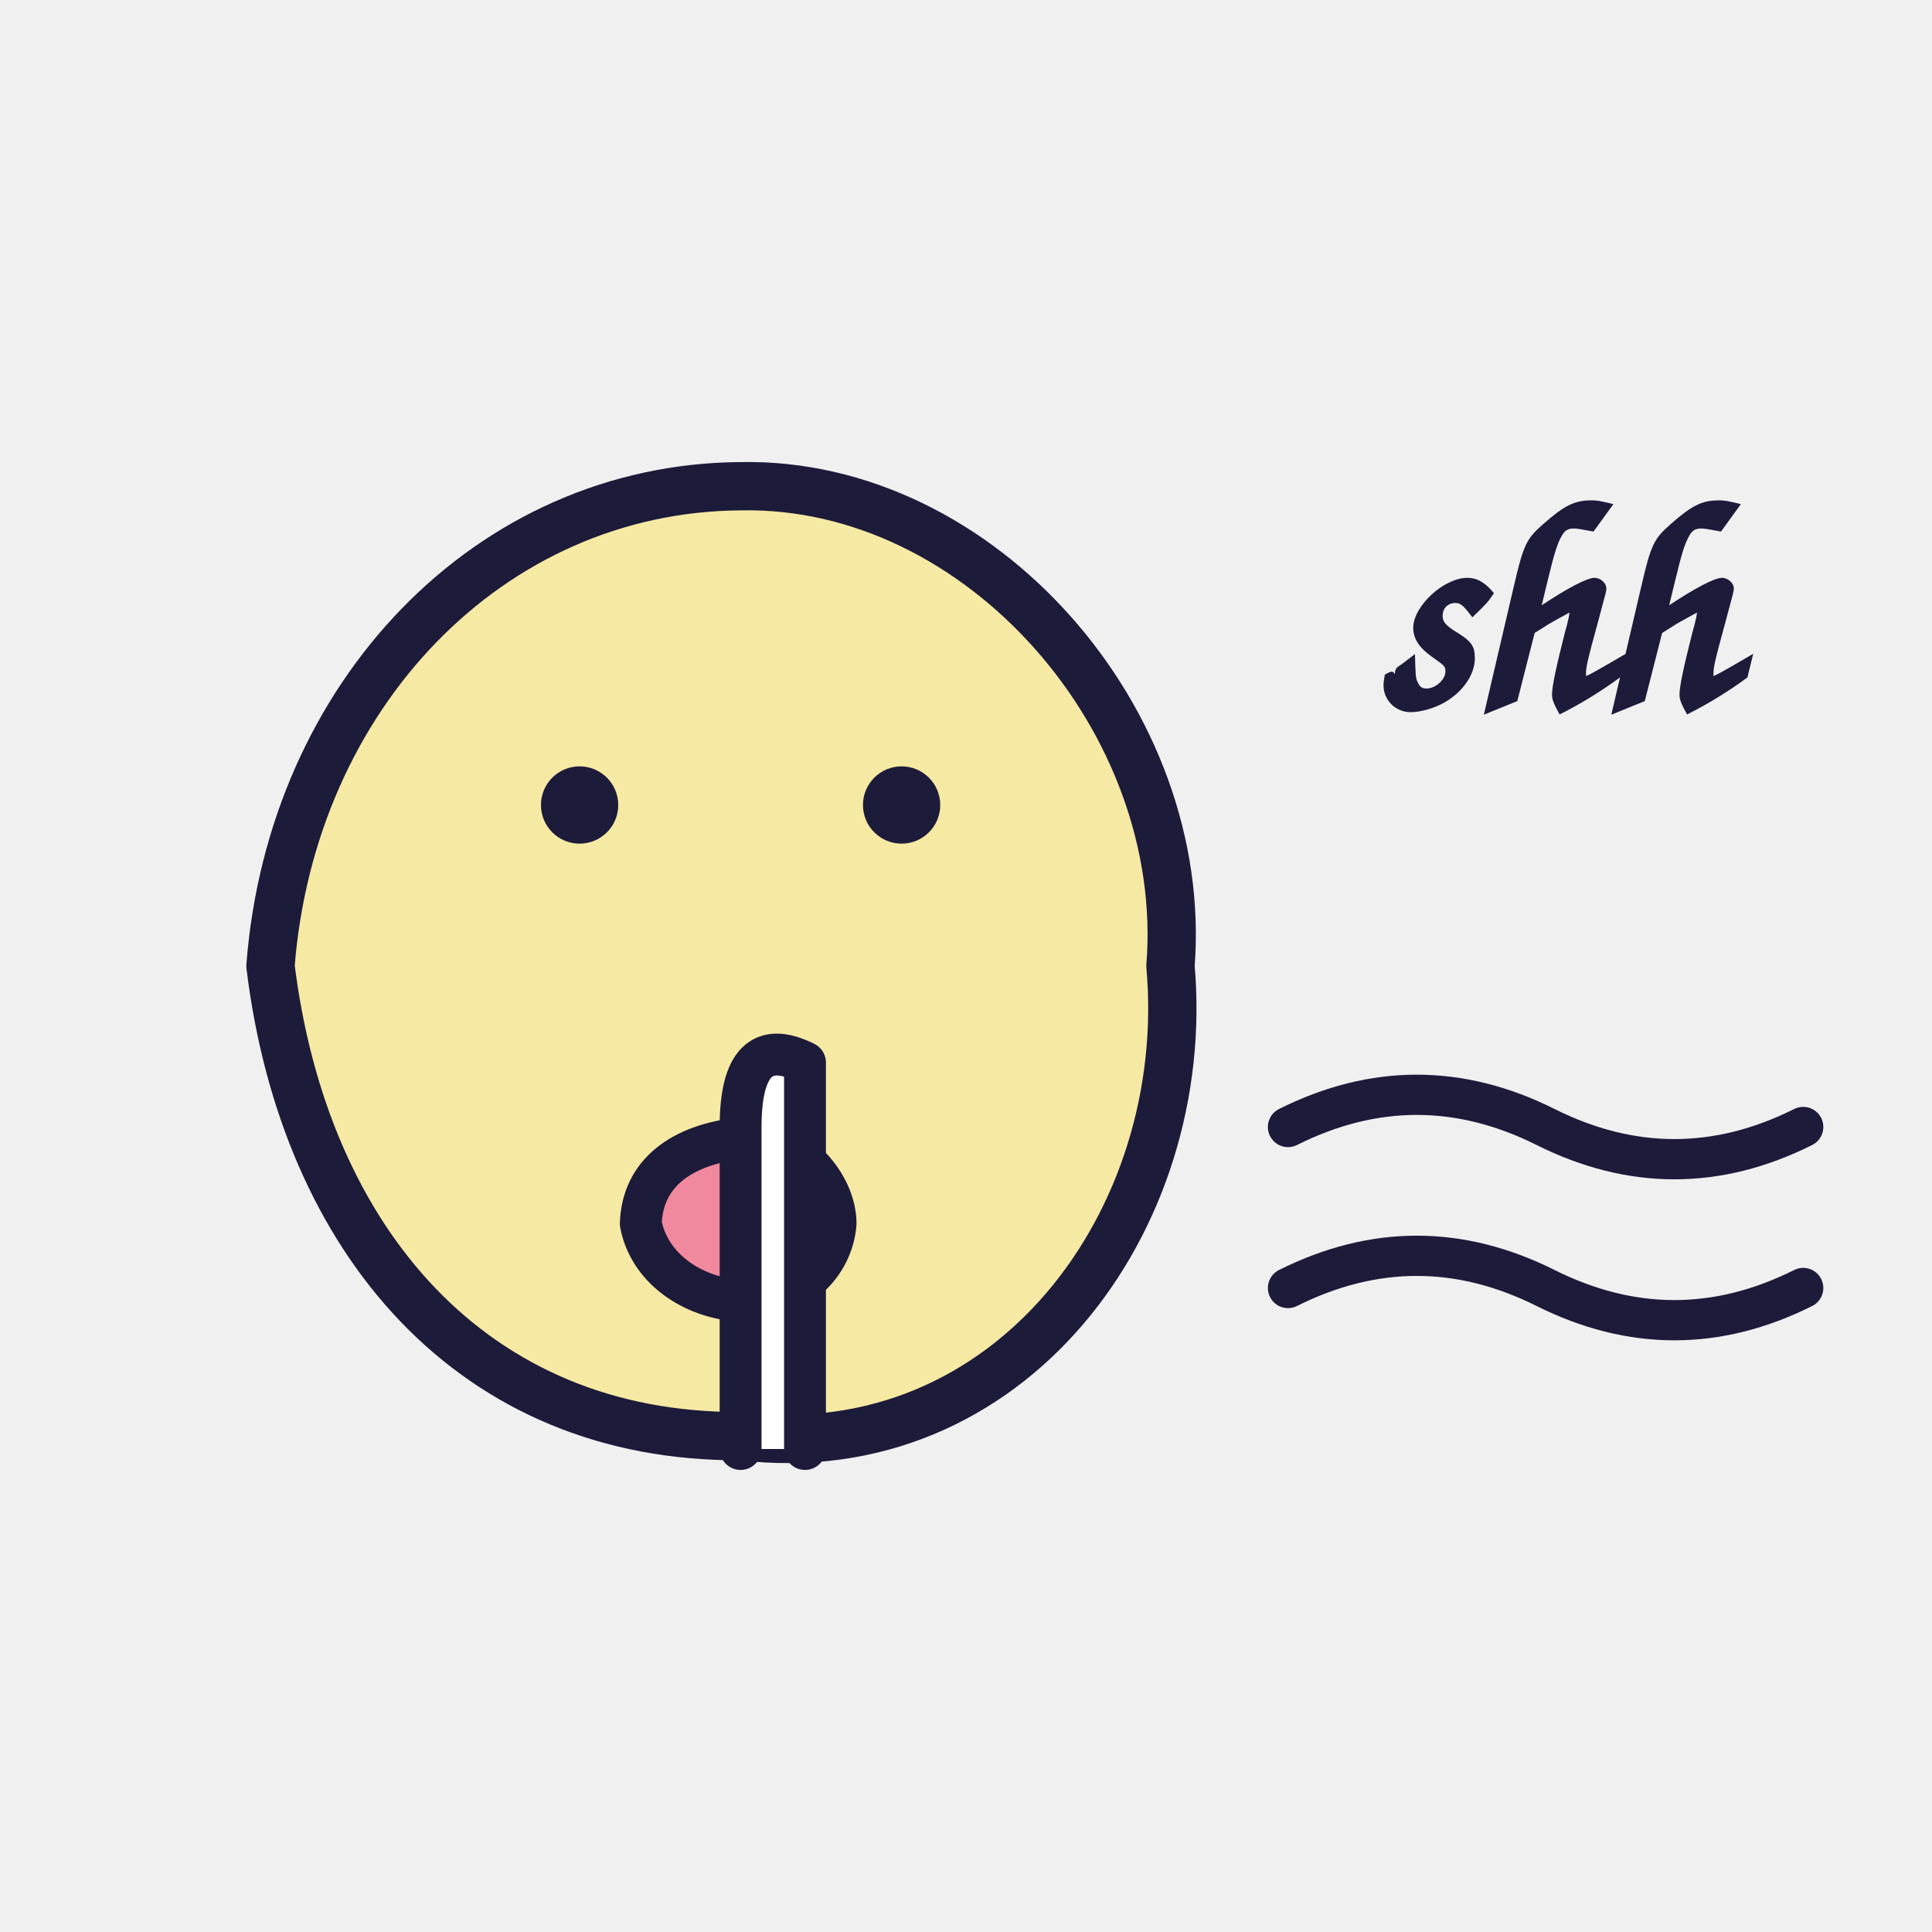
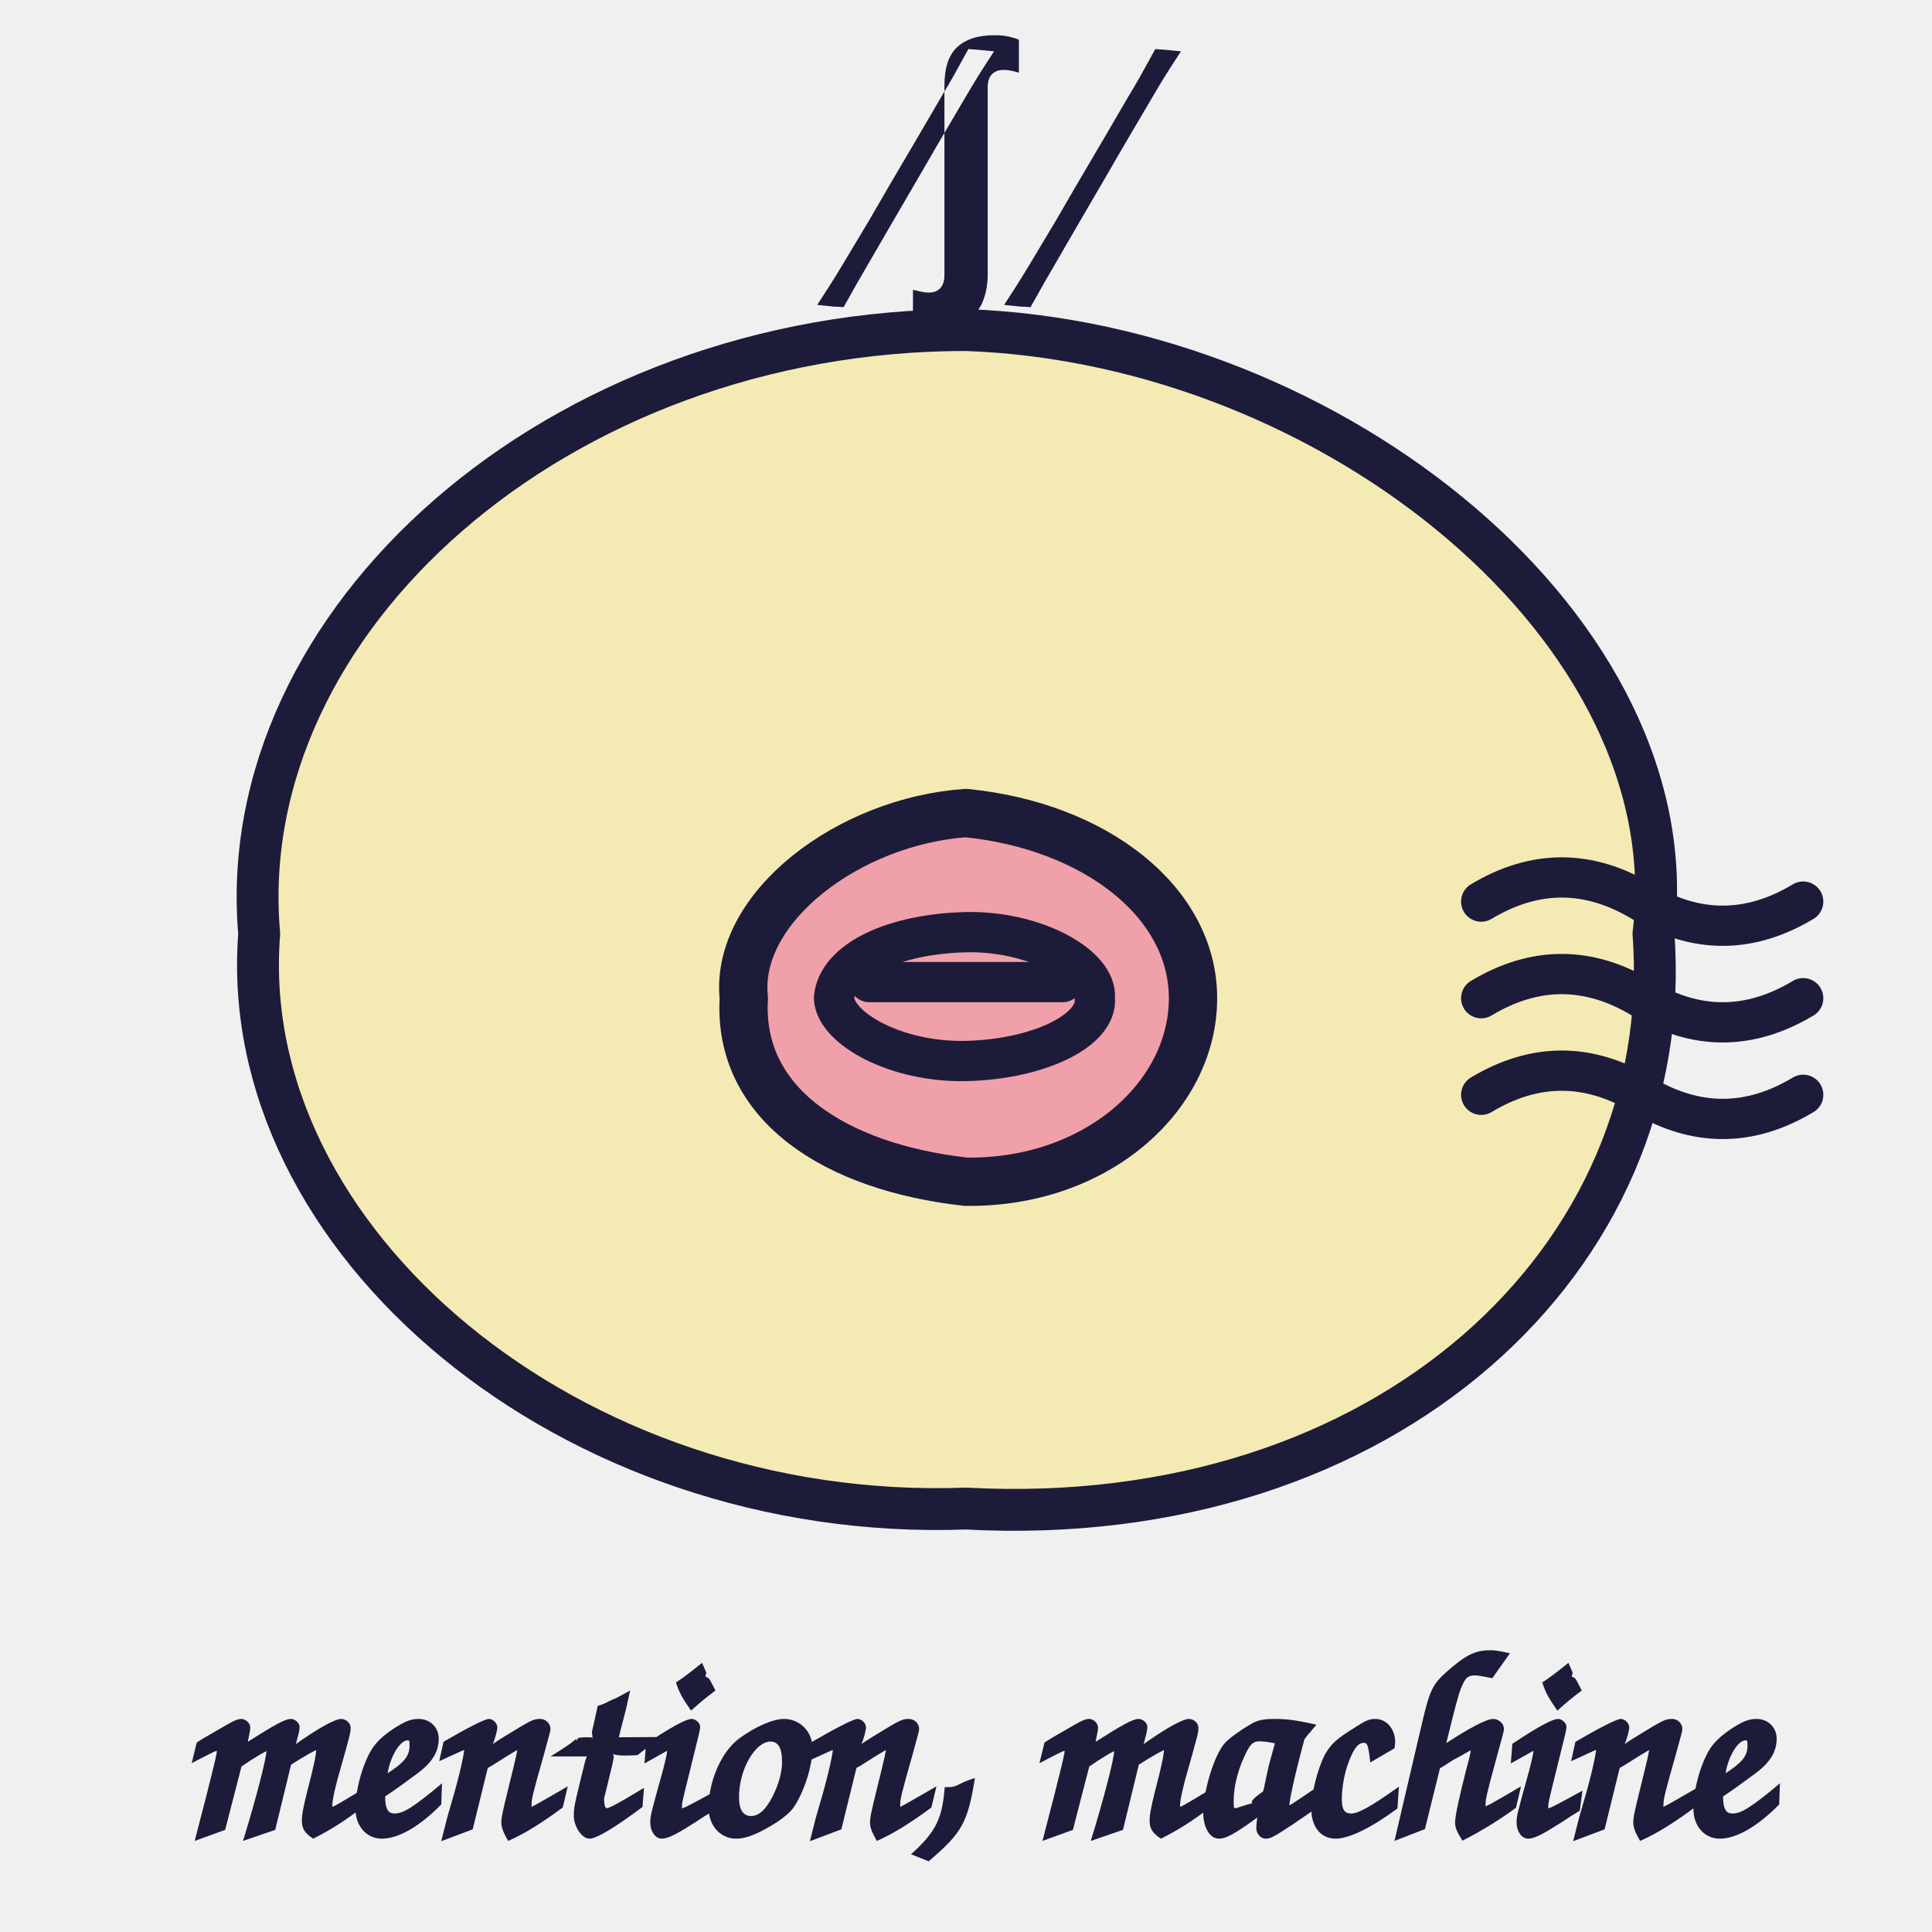
- <svg xmlns="http://www.w3.org/2000/svg" viewBox="0 0 120 120" width="120" height="120" aria-label="A face with a finger to rounded lips going shh, air streaming out">
-   <path d="M46 30.2C60.9 29.9 73.9 44.8 72.7 60C74.1 75.8 62.7 91.2 46 89.2C29.4 89.3 18.9 77.1 16.8 60C18.1 43.2 30.4 30.3 46 30.2Z" fill="#fde047" fill-opacity="0.45" stroke="#1d1b3a" stroke-width="3" stroke-linecap="round" stroke-linejoin="round" />
-   <circle cx="36" cy="50" r="2.4" fill="#1d1b3a" />
-   <circle cx="56" cy="50" r="2.4" fill="#1d1b3a" />
-   <path d="M46 70.7C49.5 70.6 51.9 73.6 51.9 76C51.7 78.5 49.6 80.8 46 80.8C42.9 80.6 40.3 78.7 39.8 76C39.9 72.9 42.3 71.1 46 70.7Z" fill="#ec4899" fill-opacity="0.6" stroke="#1d1b3a" stroke-width="2.6" stroke-linecap="round" stroke-linejoin="round" />
-   <path d="M46 90L46 70Q46 64 50 66L50 90" fill="#ffffff" fill-opacity="1" stroke="#1d1b3a" stroke-width="2.6" stroke-linecap="round" stroke-linejoin="round" />
-   <g data-anim="sway" data-origin="80 75">
-     <path d="M80 70Q88 66 96 70Q104 74 112 70M80 80Q88 76 96 80Q104 84 112 80" fill="none" stroke="#1d1b3a" stroke-width="2.5" stroke-linecap="round" stroke-linejoin="round" />
+ <svg xmlns="http://www.w3.org/2000/svg" viewBox="0 0 120 120" width="120" height="120" aria-label="Lips pushed forward, air rushing out: the sh sound">
+   <g data-part="mouth">
+     <path d="M60 20.5C82.9 21.3 105 39.3 102.7 58C104.2 78.1 86.1 95.1 60 93.7C35.4 94.6 14.6 77 16.1 58C14.4 38.6 34.6 20.5 60 20.5Z" fill="#fde047" fill-opacity="0.35" stroke="#1d1b3a" stroke-width="2.6" stroke-linecap="round" stroke-linejoin="round" />
+     <path d="M60 50.5C68 51.3 74.1 56 74.1 62C74.1 68.1 68.1 73.5 60 73.4C51.9 72.5 45.8 68.6 46.2 62C45.6 56.4 52.7 51 60 50.5Z" fill="#ec4899" fill-opacity="0.45" stroke="#1d1b3a" stroke-width="3" stroke-linecap="round" stroke-linejoin="round" />
+     <path d="M60 57.9C64.3 57.8 68.2 60 68 62C68.2 64 64.5 65.8 60 65.9C55.7 66 51.9 63.9 51.8 62C52 59.6 55.6 58 60 57.9ZM54 61L66 61" fill="none" stroke="#1d1b3a" stroke-width="2.5" stroke-linecap="round" stroke-linejoin="round" />
  </g>
-   <text x="96" y="44" font-family="Caveat, cursive" font-size="18" font-weight="700" text-anchor="middle" fill="#1d1b3a">shh</text>
+   <g data-part="sound">
+     <text x="60" y="16" font-family="Caveat, cursive" font-size="18" font-weight="700" text-anchor="middle" fill="#1d1b3a">/ʃ/</text>
+   </g>
+   <g data-part="key">
+     <text x="60" y="114" font-family="Caveat, cursive" font-size="16" font-weight="700" text-anchor="middle" fill="#1d1b3a">mention, machine</text>
+   </g>
+   <g data-part="air" data-anim="pulse" data-origin="100 62">
+     <path d="M92 56q5 -3 10 0t10 0M92 62q5 -3 10 0t10 0M92 68q5 -3 10 0t10 0" fill="none" stroke="#1d1b3a" stroke-width="2.5" stroke-linecap="round" stroke-linejoin="round" />
+   </g>
</svg>
